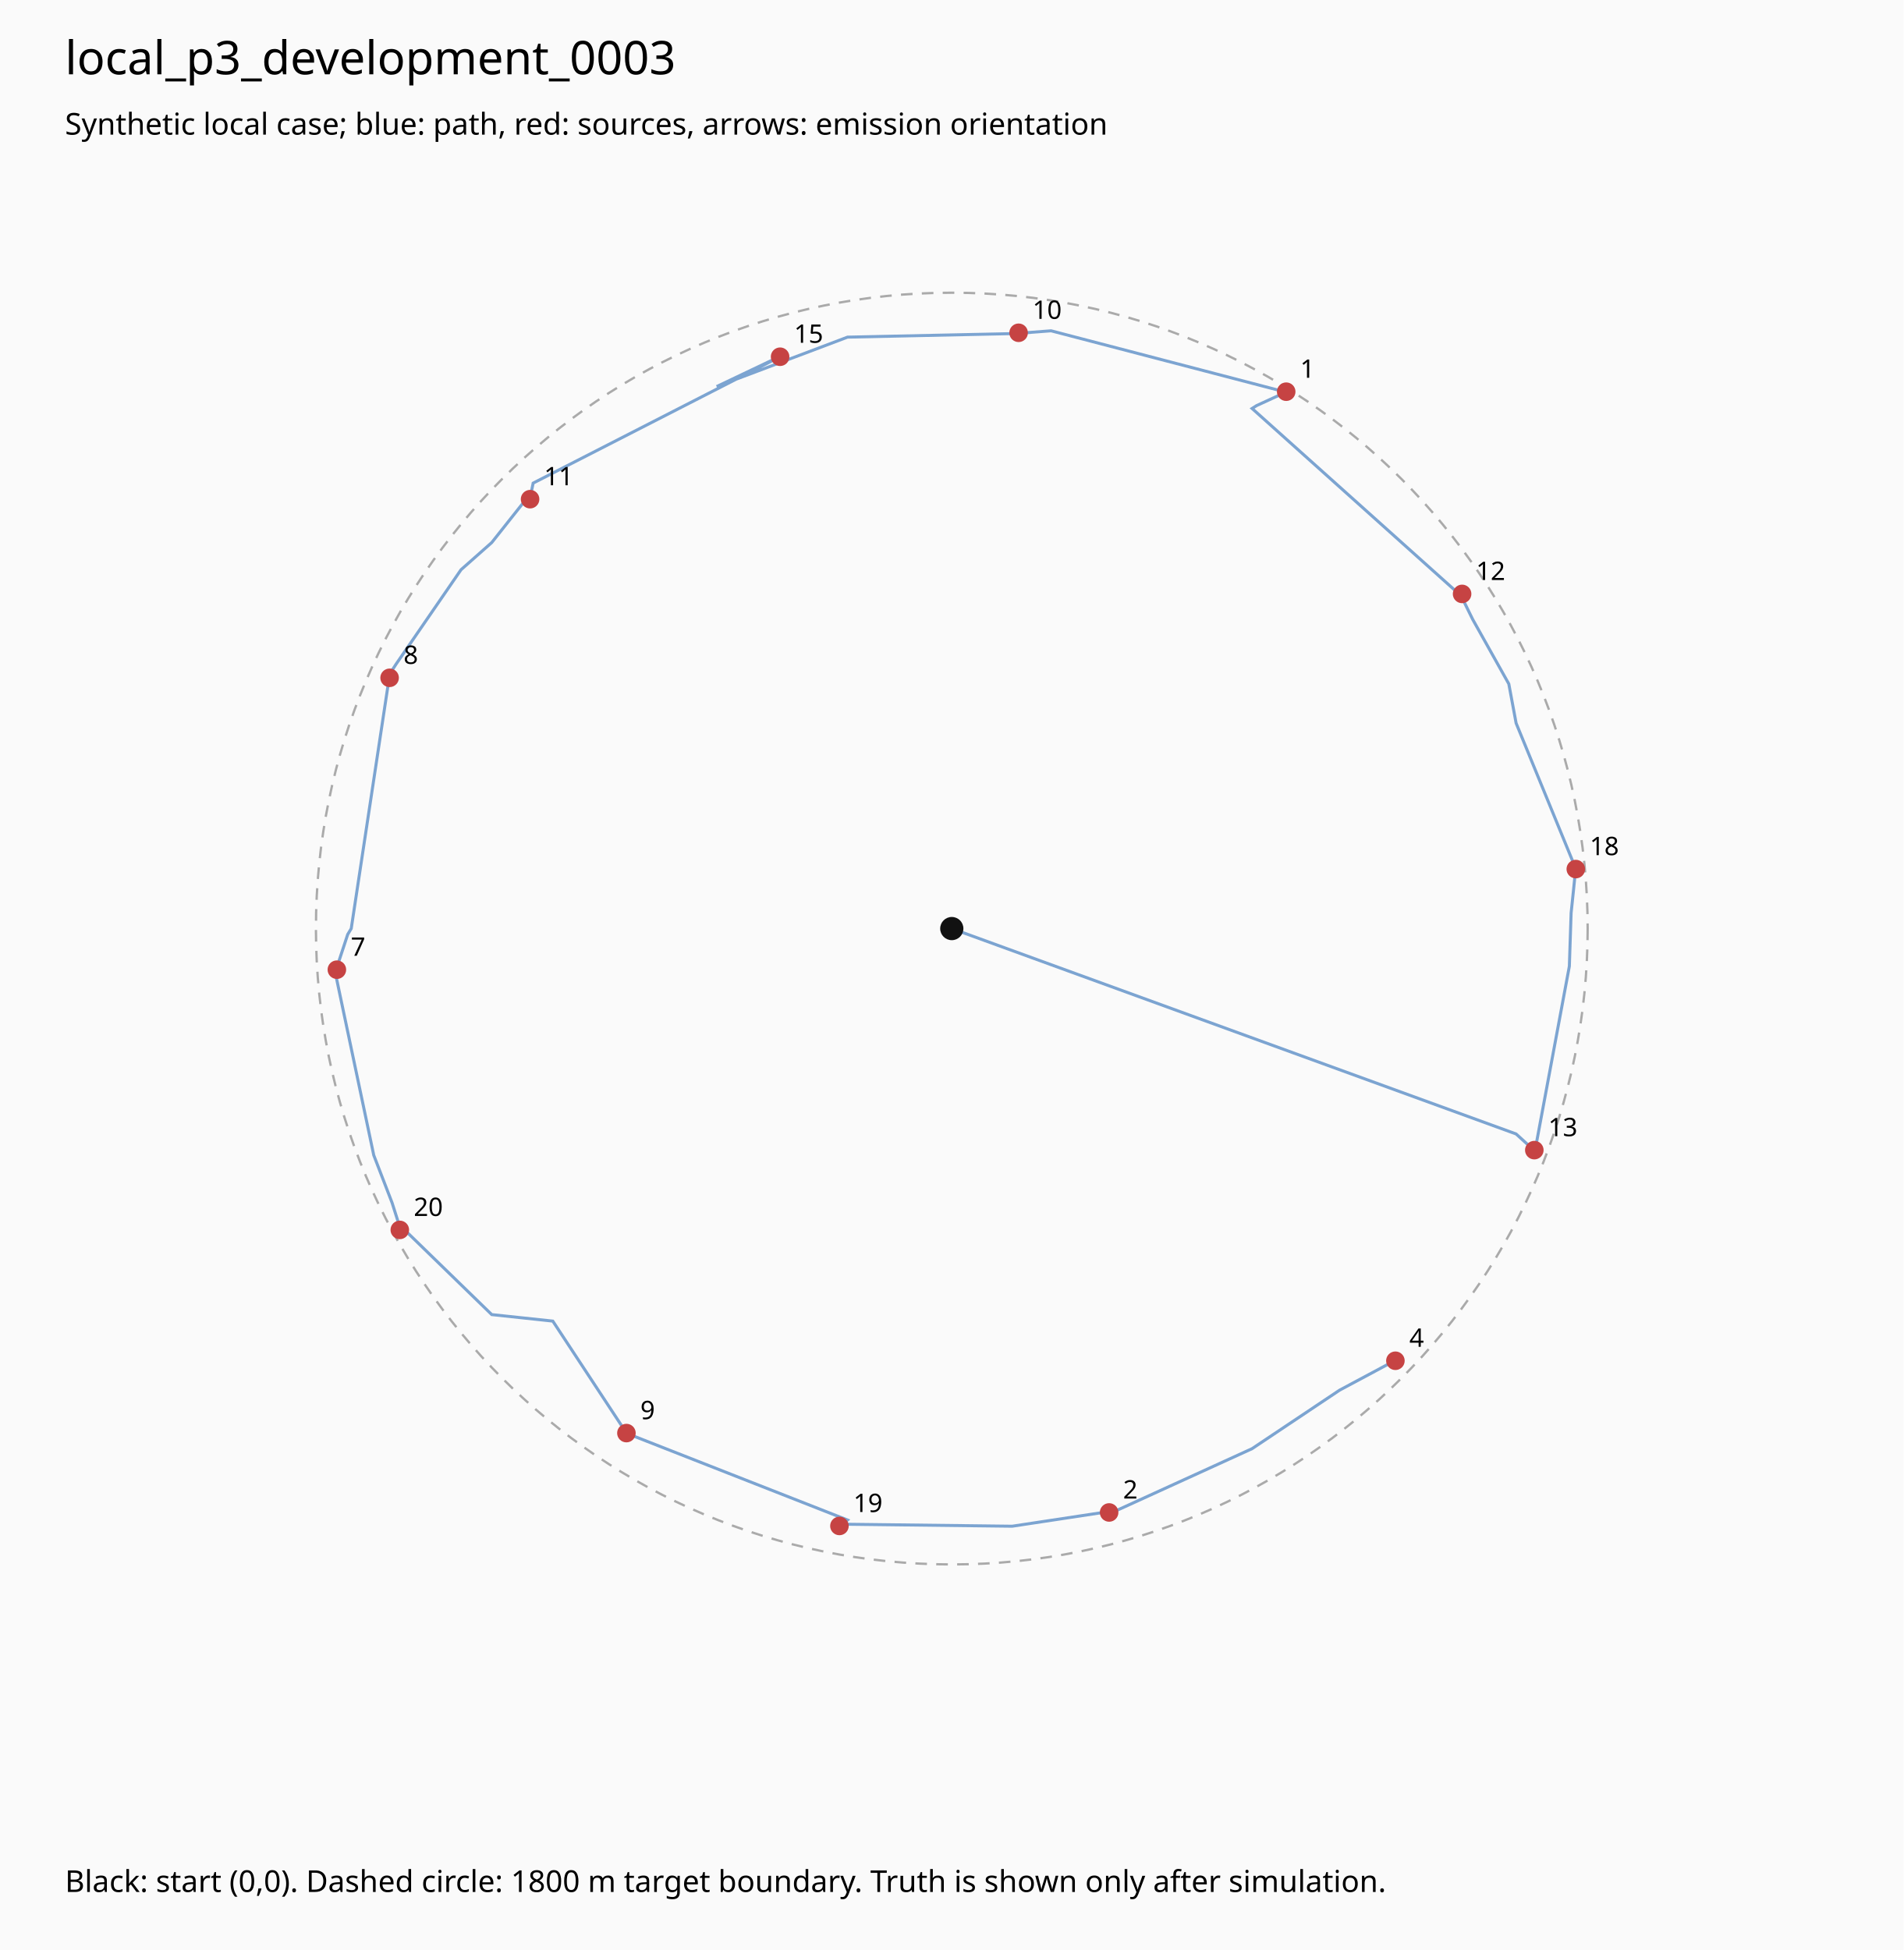
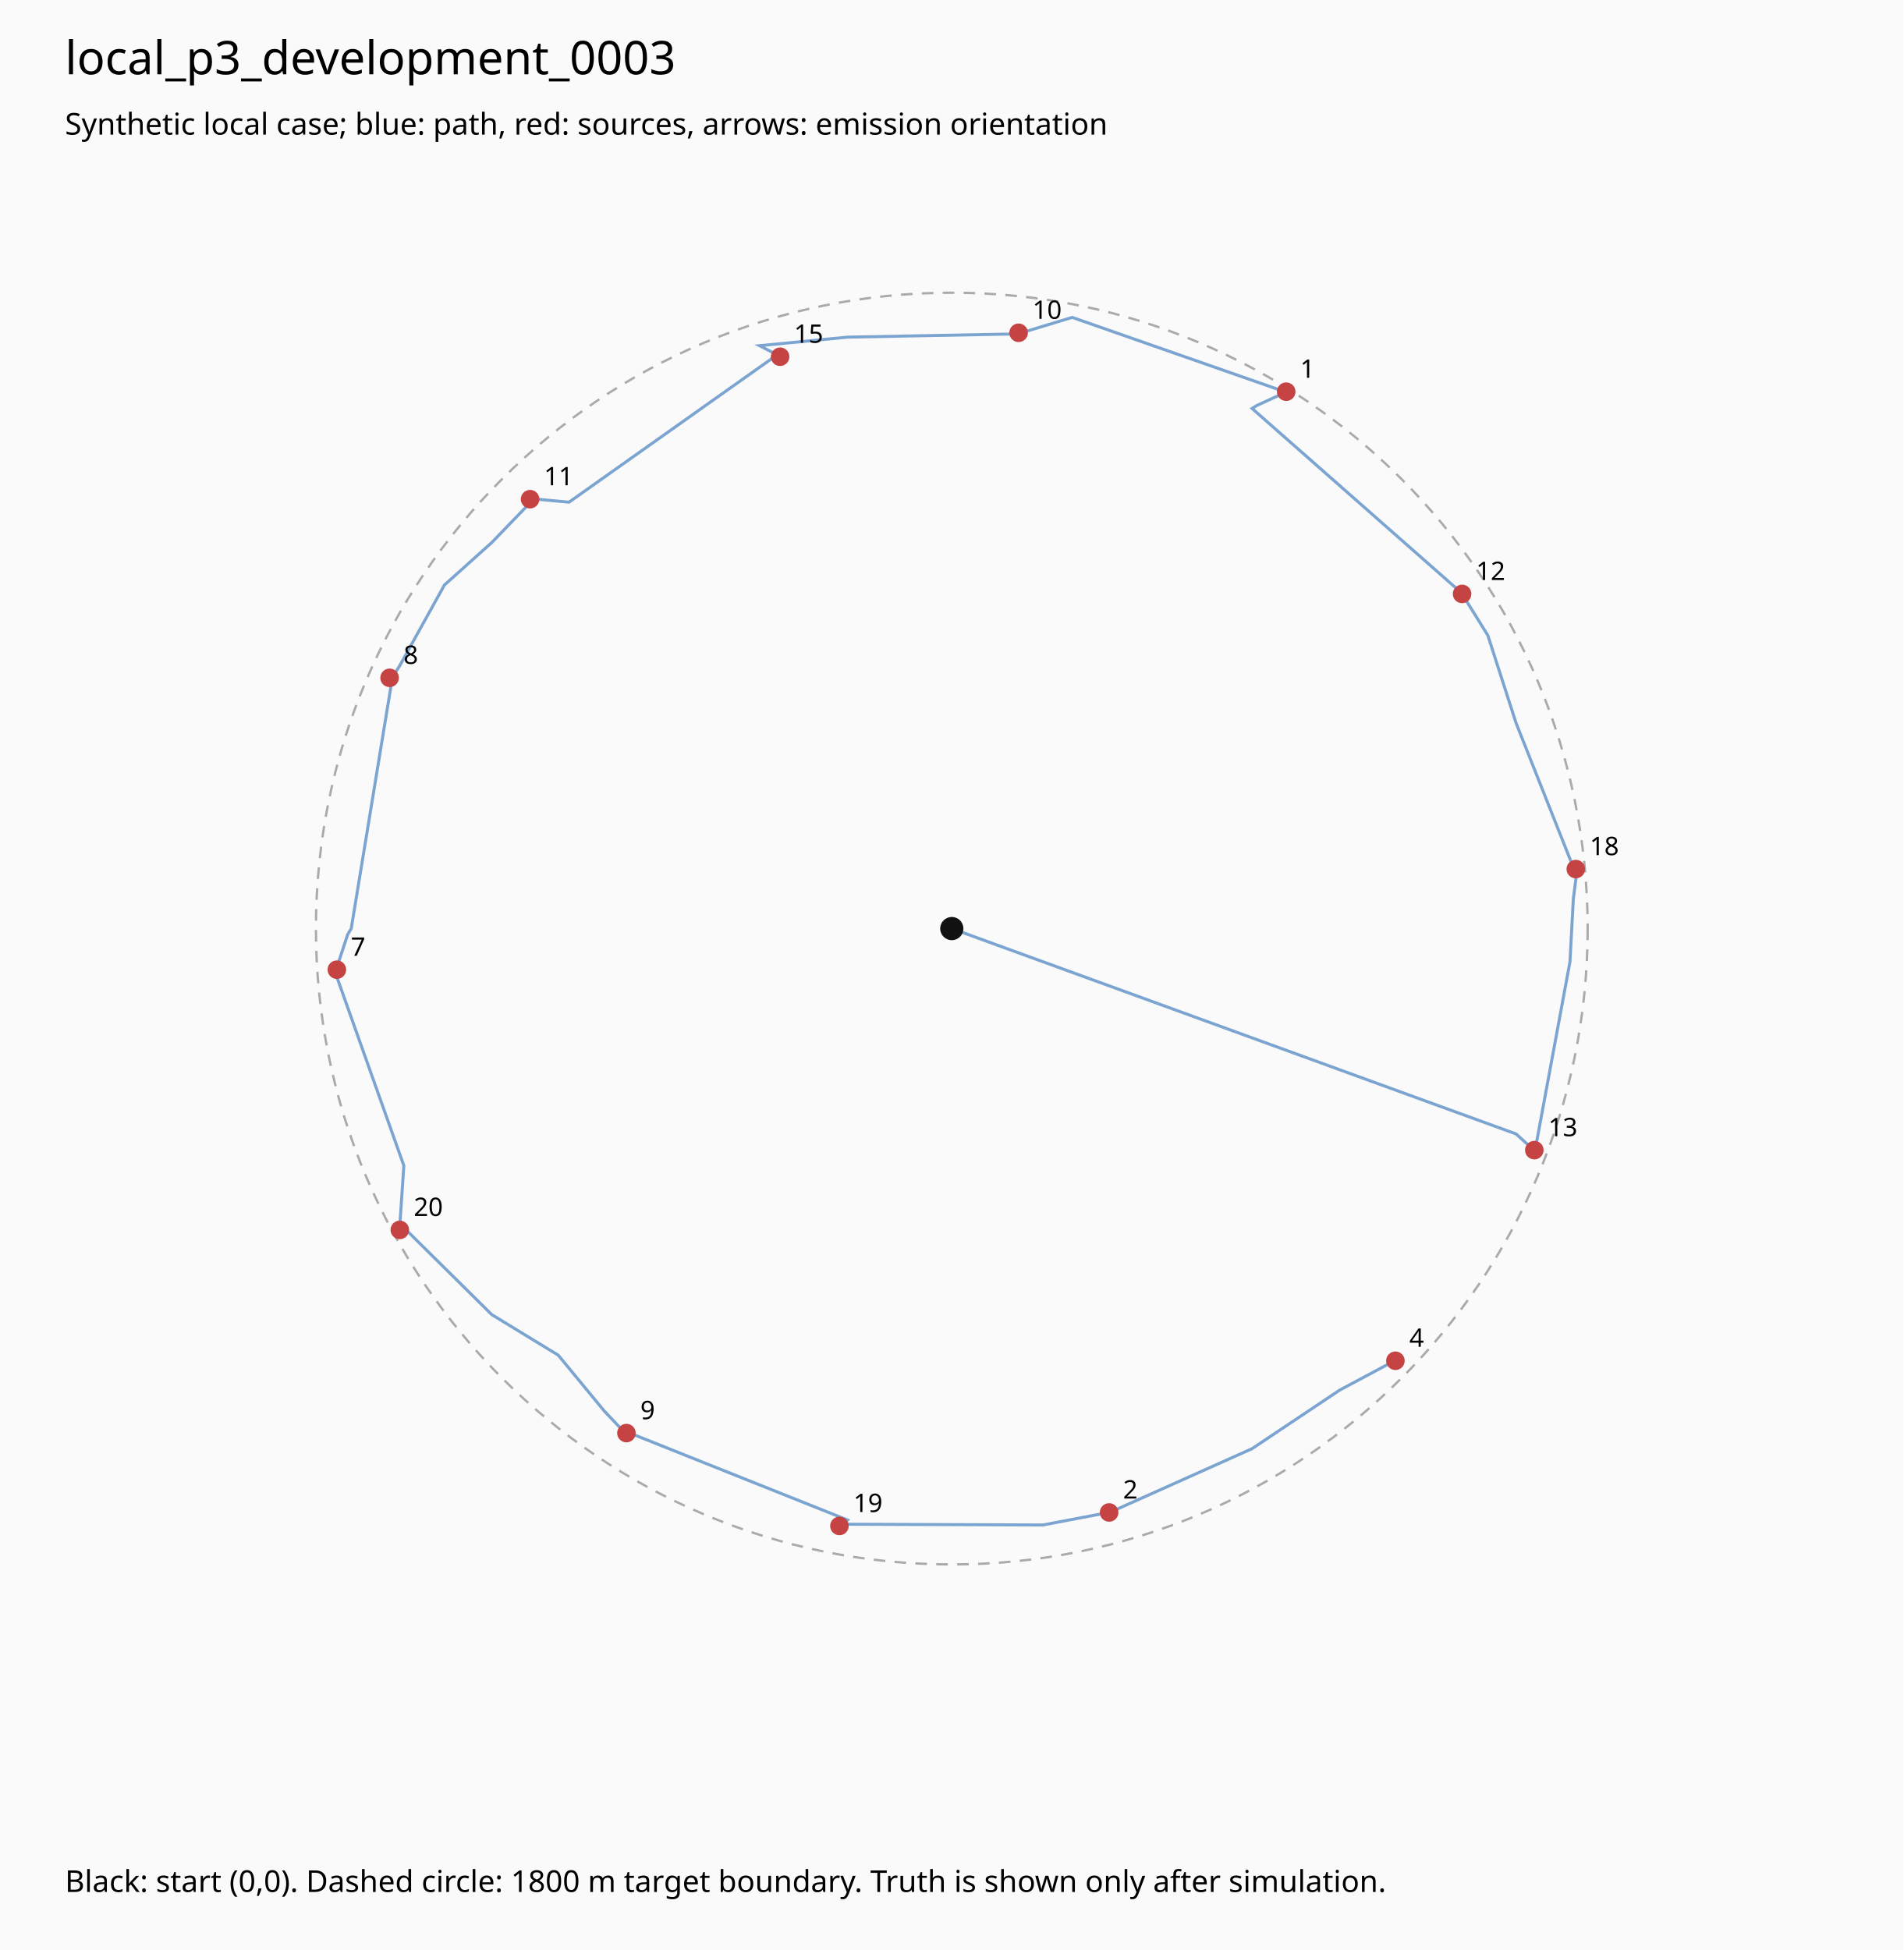
<svg xmlns="http://www.w3.org/2000/svg" width="820" height="840" viewBox="0 0 820 840">
  <rect width="820" height="840" fill="#fafafa" />
  <text x="28" y="32" font-family="sans-serif" font-size="20">local_p3_development_0003</text>
  <text x="28" y="58" font-family="sans-serif" font-size="13">Synthetic local case; blue: path, red: sources, arrows: emission orientation</text>
  <circle cx="410.00" cy="400.00" r="273.91" fill="none" stroke="#aaa" stroke-dasharray="5 4" />
-   <polyline points="410.00,400.00 410.00,400.00 653.09,488.48 661.19,495.87 676.02,416.24 676.78,393.31 677.28,388.52 677.78,383.74 678.27,378.95 678.77,374.17 653.09,311.52 649.94,294.60 634.41,266.86 631.91,261.78 629.41,256.69 539.35,175.96 541.32,174.71 545.53,172.78 549.73,170.85 553.94,168.92 452.77,142.50 437.22,143.69 365.08,145.23 308.71,166.52 331.98,155.44 334.78,154.30 229.66,208.11 228.80,212.30 211.83,233.71 198.59,245.42 170.62,286.08 167.89,290.33 151.30,400.00 149.78,402.52 147.99,407.97 146.19,413.42 144.40,418.87 161.00,497.63 168.88,518.08 170.37,522.76 171.86,527.44 211.83,566.29 238.13,569.09 267.75,614.11 270.89,617.81 365.08,654.77 363.16,656.58 436.01,657.45 474.63,651.60 480.04,651.10 539.35,624.04 577.05,598.84 603.93,584.46 603.35,584.83" fill="none" stroke="#3977bc" stroke-width="1.3" opacity=".65" />
+   <polyline points="410.00,400.00 410.00,400.00 653.09,488.48 661.19,495.87 676.28,414.36 677.74,387.26 678.39,382.12 679.05,376.98 653.09,311.52 640.89,273.65 629.47,255.32 539.35,175.96 541.32,174.71 545.53,172.78 549.73,170.85 553.94,168.92 461.85,136.72 438.39,143.84 365.08,145.23 327.18,148.91 334.77,152.84 245.10,216.33 229.97,214.91 211.83,233.71 191.46,251.99 172.04,287.01 169.06,291.69 151.30,400.00 149.78,402.52 147.99,407.97 146.19,413.42 144.40,418.87 173.96,502.12 172.28,527.17 211.83,566.29 240.46,583.76 260.32,607.85 264.20,611.94 268.08,616.04 365.08,654.77 363.16,656.58 449.31,656.91 478.31,651.38 539.35,624.04 577.05,598.84 603.93,584.46 603.35,584.83" fill="none" stroke="#3977bc" stroke-width="1.3" opacity=".65" />
  <circle cx="336.04" cy="153.67" r="4.00" fill="#c64343" />
  <text x="342.04" y="147.67" font-family="sans-serif" font-size="11">15</text>
  <circle cx="228.34" cy="215.03" r="4.00" fill="#c64343" />
  <text x="234.34" y="209.03" font-family="sans-serif" font-size="11">11</text>
  <circle cx="167.83" cy="291.98" r="4.00" fill="#c64343" />
  <text x="173.83" y="285.98" font-family="sans-serif" font-size="11">8</text>
  <circle cx="145.11" cy="417.71" r="4.00" fill="#c64343" />
  <text x="151.11" y="411.71" font-family="sans-serif" font-size="11">7</text>
  <circle cx="172.22" cy="529.80" r="4.00" fill="#c64343" />
  <text x="178.22" y="523.80" font-family="sans-serif" font-size="11">20</text>
  <circle cx="269.84" cy="617.33" r="4.00" fill="#c64343" />
  <text x="275.84" y="611.33" font-family="sans-serif" font-size="11">9</text>
  <circle cx="361.60" cy="657.33" r="4.00" fill="#c64343" />
  <text x="367.60" y="651.33" font-family="sans-serif" font-size="11">19</text>
  <circle cx="477.77" cy="651.52" r="4.00" fill="#c64343" />
  <text x="483.77" y="645.52" font-family="sans-serif" font-size="11">2</text>
  <circle cx="601.09" cy="586.17" r="4.00" fill="#c64343" />
  <text x="607.09" y="580.17" font-family="sans-serif" font-size="11">4</text>
  <circle cx="660.93" cy="495.44" r="4.00" fill="#c64343" />
  <text x="666.93" y="489.44" font-family="sans-serif" font-size="11">13</text>
  <circle cx="678.80" cy="374.37" r="4.00" fill="#c64343" />
  <text x="684.80" y="368.37" font-family="sans-serif" font-size="11">18</text>
  <circle cx="629.82" cy="255.84" r="4.00" fill="#c64343" />
  <text x="635.82" y="249.84" font-family="sans-serif" font-size="11">12</text>
  <circle cx="554.05" cy="168.73" r="4.00" fill="#c64343" />
  <text x="560.05" y="162.73" font-family="sans-serif" font-size="11">1</text>
  <circle cx="438.78" cy="143.35" r="4.00" fill="#c64343" />
  <text x="444.78" y="137.35" font-family="sans-serif" font-size="11">10</text>
  <circle cx="410.00" cy="400.00" r="5.00" fill="#111" />
  <text x="28" y="815" font-family="sans-serif" font-size="13">Black: start (0,0). Dashed circle: 1800 m target boundary. Truth is shown only after simulation.</text>
</svg>
